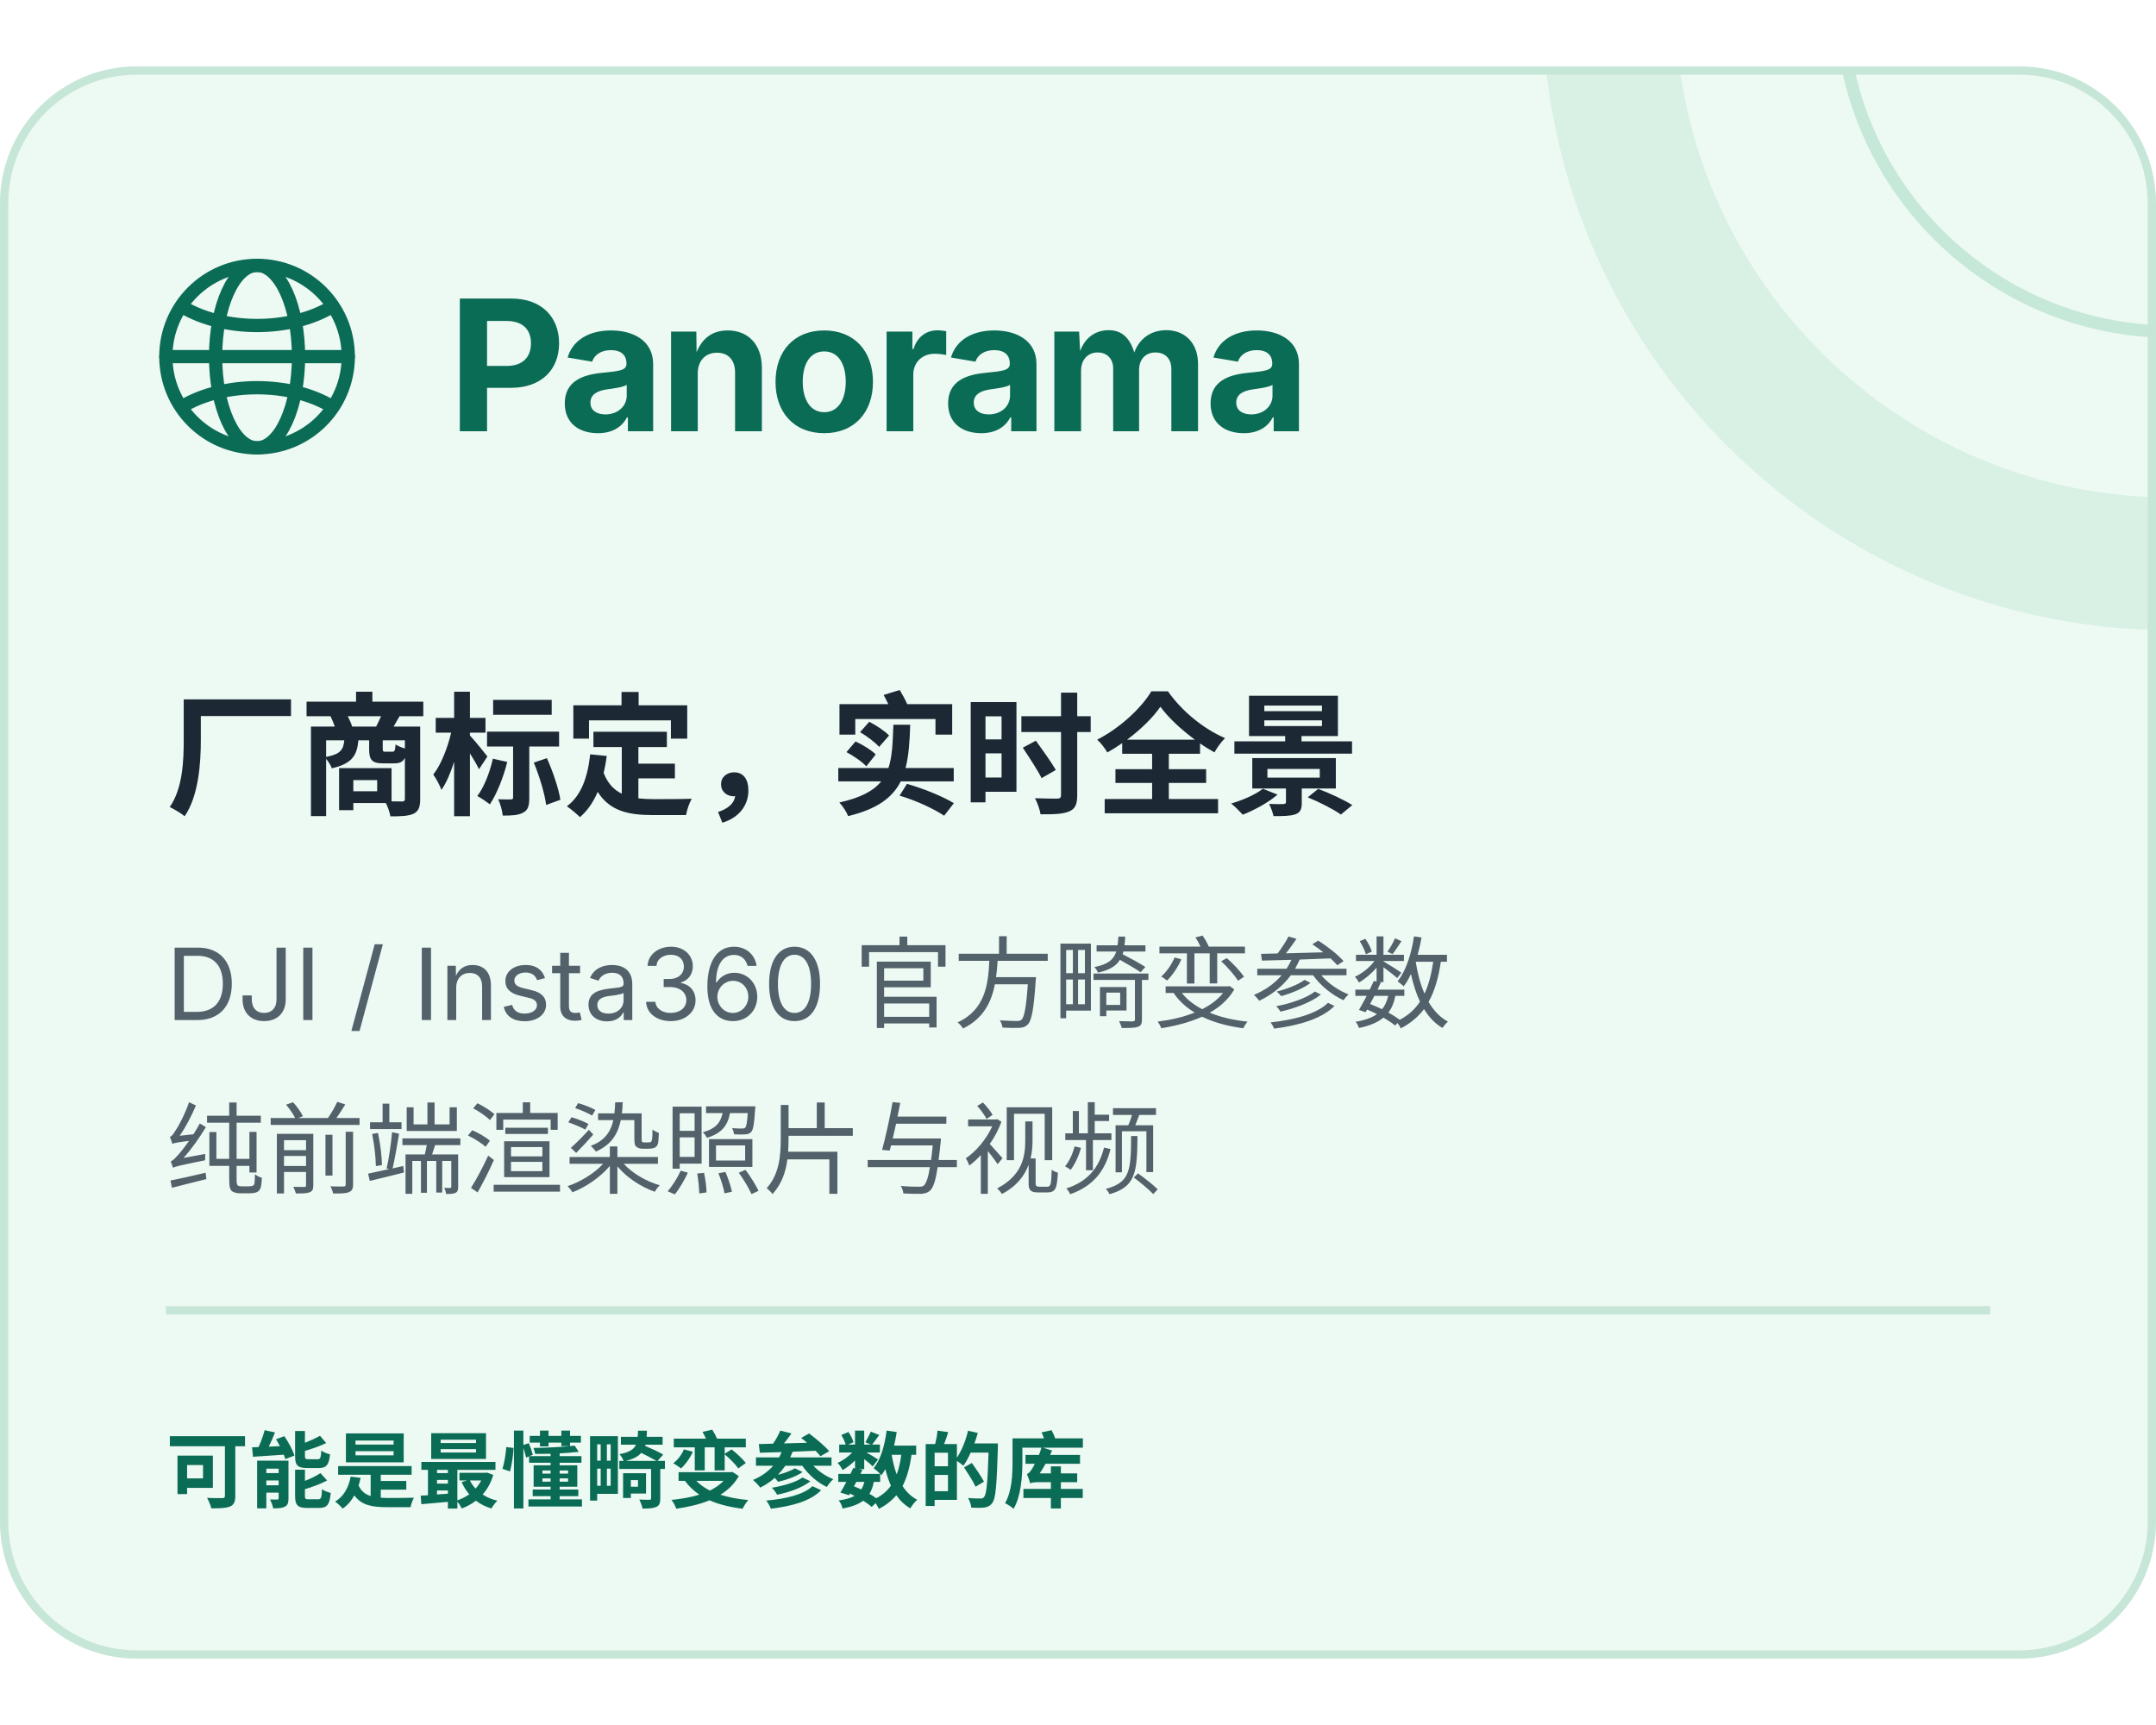
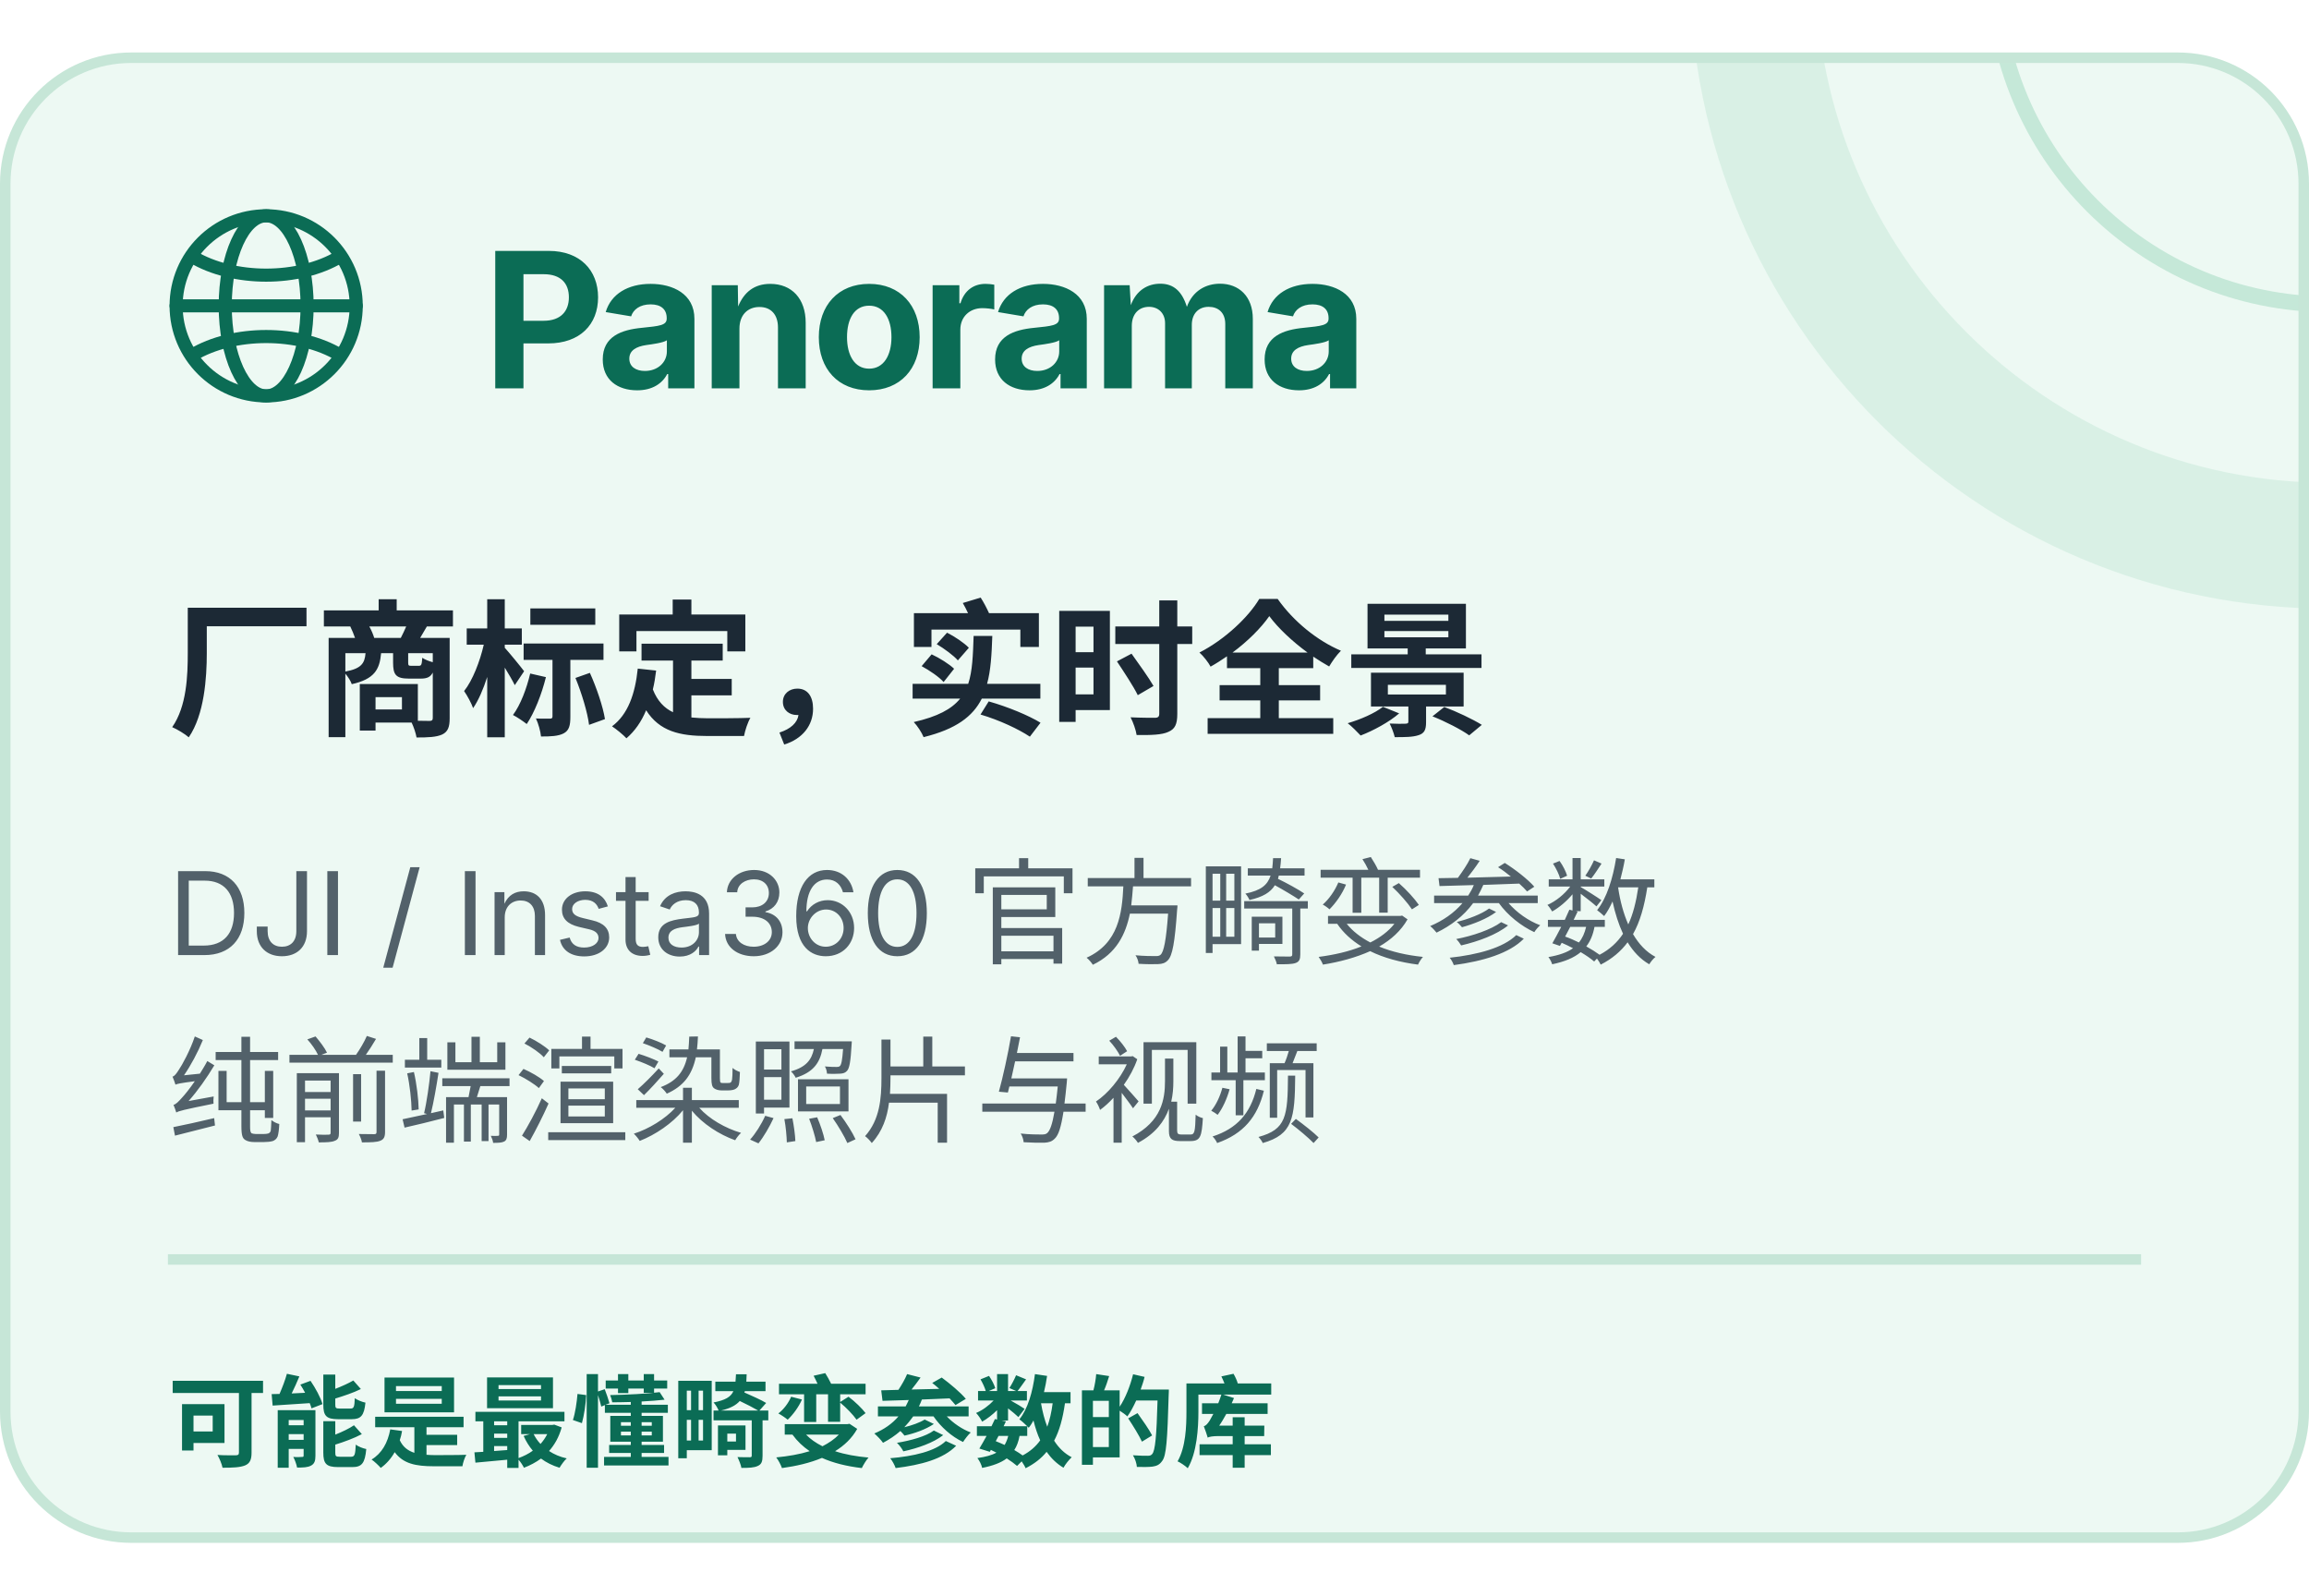
- <svg xmlns="http://www.w3.org/2000/svg" width="260" height="208" viewBox="0 -8 260 208" role="img" aria-labelledby="title desc" lang="zh-CN">
+ <svg xmlns="http://www.w3.org/2000/svg" width="220" height="152" viewBox="0 -5 220 152" role="img" aria-labelledby="title desc" lang="zh-CN">
  <defs>
    <clipPath id="card">
-       <rect x=".5" y=".5" width="259" height="191" rx="16" />
+       <rect x=".5" y=".5" width="219" height="141" rx="12" />
    </clipPath>
  </defs>
  <g clip-path="url(#card)">
-     <rect width="260" height="192" fill="#edf9f3" />
-     <circle cx="262" cy="-8" r="68" fill="none" stroke="#c5e8d8" stroke-width="16" opacity=".5" />
-     <circle cx="262" cy="-8" r="40" fill="none" stroke="#c5e8d8" stroke-width="1.5" />
+     <rect width="220" height="142" fill="#edf9f3" />
+     <circle cx="222" cy="-8" r="55" fill="none" stroke="#c5e8d8" stroke-width="12" opacity=".5" />
+     <circle cx="222" cy="-8" r="32" fill="none" stroke="#c5e8d8" stroke-width="1.5" />
  </g>
-   <rect x=".5" y=".5" width="259" height="191" rx="16" fill="none" stroke="#c6e6d7" />
-   <g transform="translate(19 22)" fill="none" stroke="#0b6c55" stroke-width="1.6" stroke-linecap="round" stroke-linejoin="round">
+   <rect x=".5" y=".5" width="219" height="141" rx="12" fill="none" stroke="#c6e6d7" />
+   <g transform="translate(16 14) scale(.78)" fill="none" stroke="#0b6c55" stroke-width="1.6" stroke-linecap="round" stroke-linejoin="round">
    <circle cx="12" cy="13" r="11" />
    <ellipse cx="12" cy="13" rx="5" ry="11" />
    <path d="M1 13h22M3 7c5 3 13 3 18 0M3 19c5-3 13-3 18 0" />
  </g>
  <g font-family="-apple-system,BlinkMacSystemFont,'Segoe UI','PingFang SC','Microsoft YaHei',sans-serif">
-     <text x="54" y="44" fill="#0b6c55" font-size="22" font-weight="700" letter-spacing="-.6">Panorama</text>
-     <text x="20" y="89" fill="#1c2935" font-size="16" font-weight="650">厂商标定，实时全景</text>
-     <text x="20" y="115" fill="#52616a" font-size="12">DJI / Insta360 官方畸变参数</text>
-     <text x="20" y="135" fill="#52616a" font-size="12">纯前端渲染照片与视频</text>
-     <path d="M20 150h220" stroke="#c6e6d7" />
-     <text x="20" y="173" fill="#0b6c55" font-size="10" font-weight="600" letter-spacing=".1">可能是最懂畸变参数的库</text>
+     <text x="46" y="32" fill="#0b6c55" font-size="18" font-weight="700" letter-spacing="-.6">Panorama</text>
+     <text x="16" y="64" fill="#1c2935" font-size="14" font-weight="650">厂商标定，实时全景</text>
+     <text x="16" y="86" fill="#52616a" font-size="11">DJI / Insta360 官方畸变参数</text>
+     <text x="16" y="103" fill="#52616a" font-size="11">纯前端渲染照片与视频</text>
+     <path d="M16 115h188" stroke="#c6e6d7" />
+     <text x="16" y="134" fill="#0b6c55" font-size="9.5" font-weight="600" letter-spacing=".1">可能是最懂畸变参数的库</text>
  </g>
</svg>
